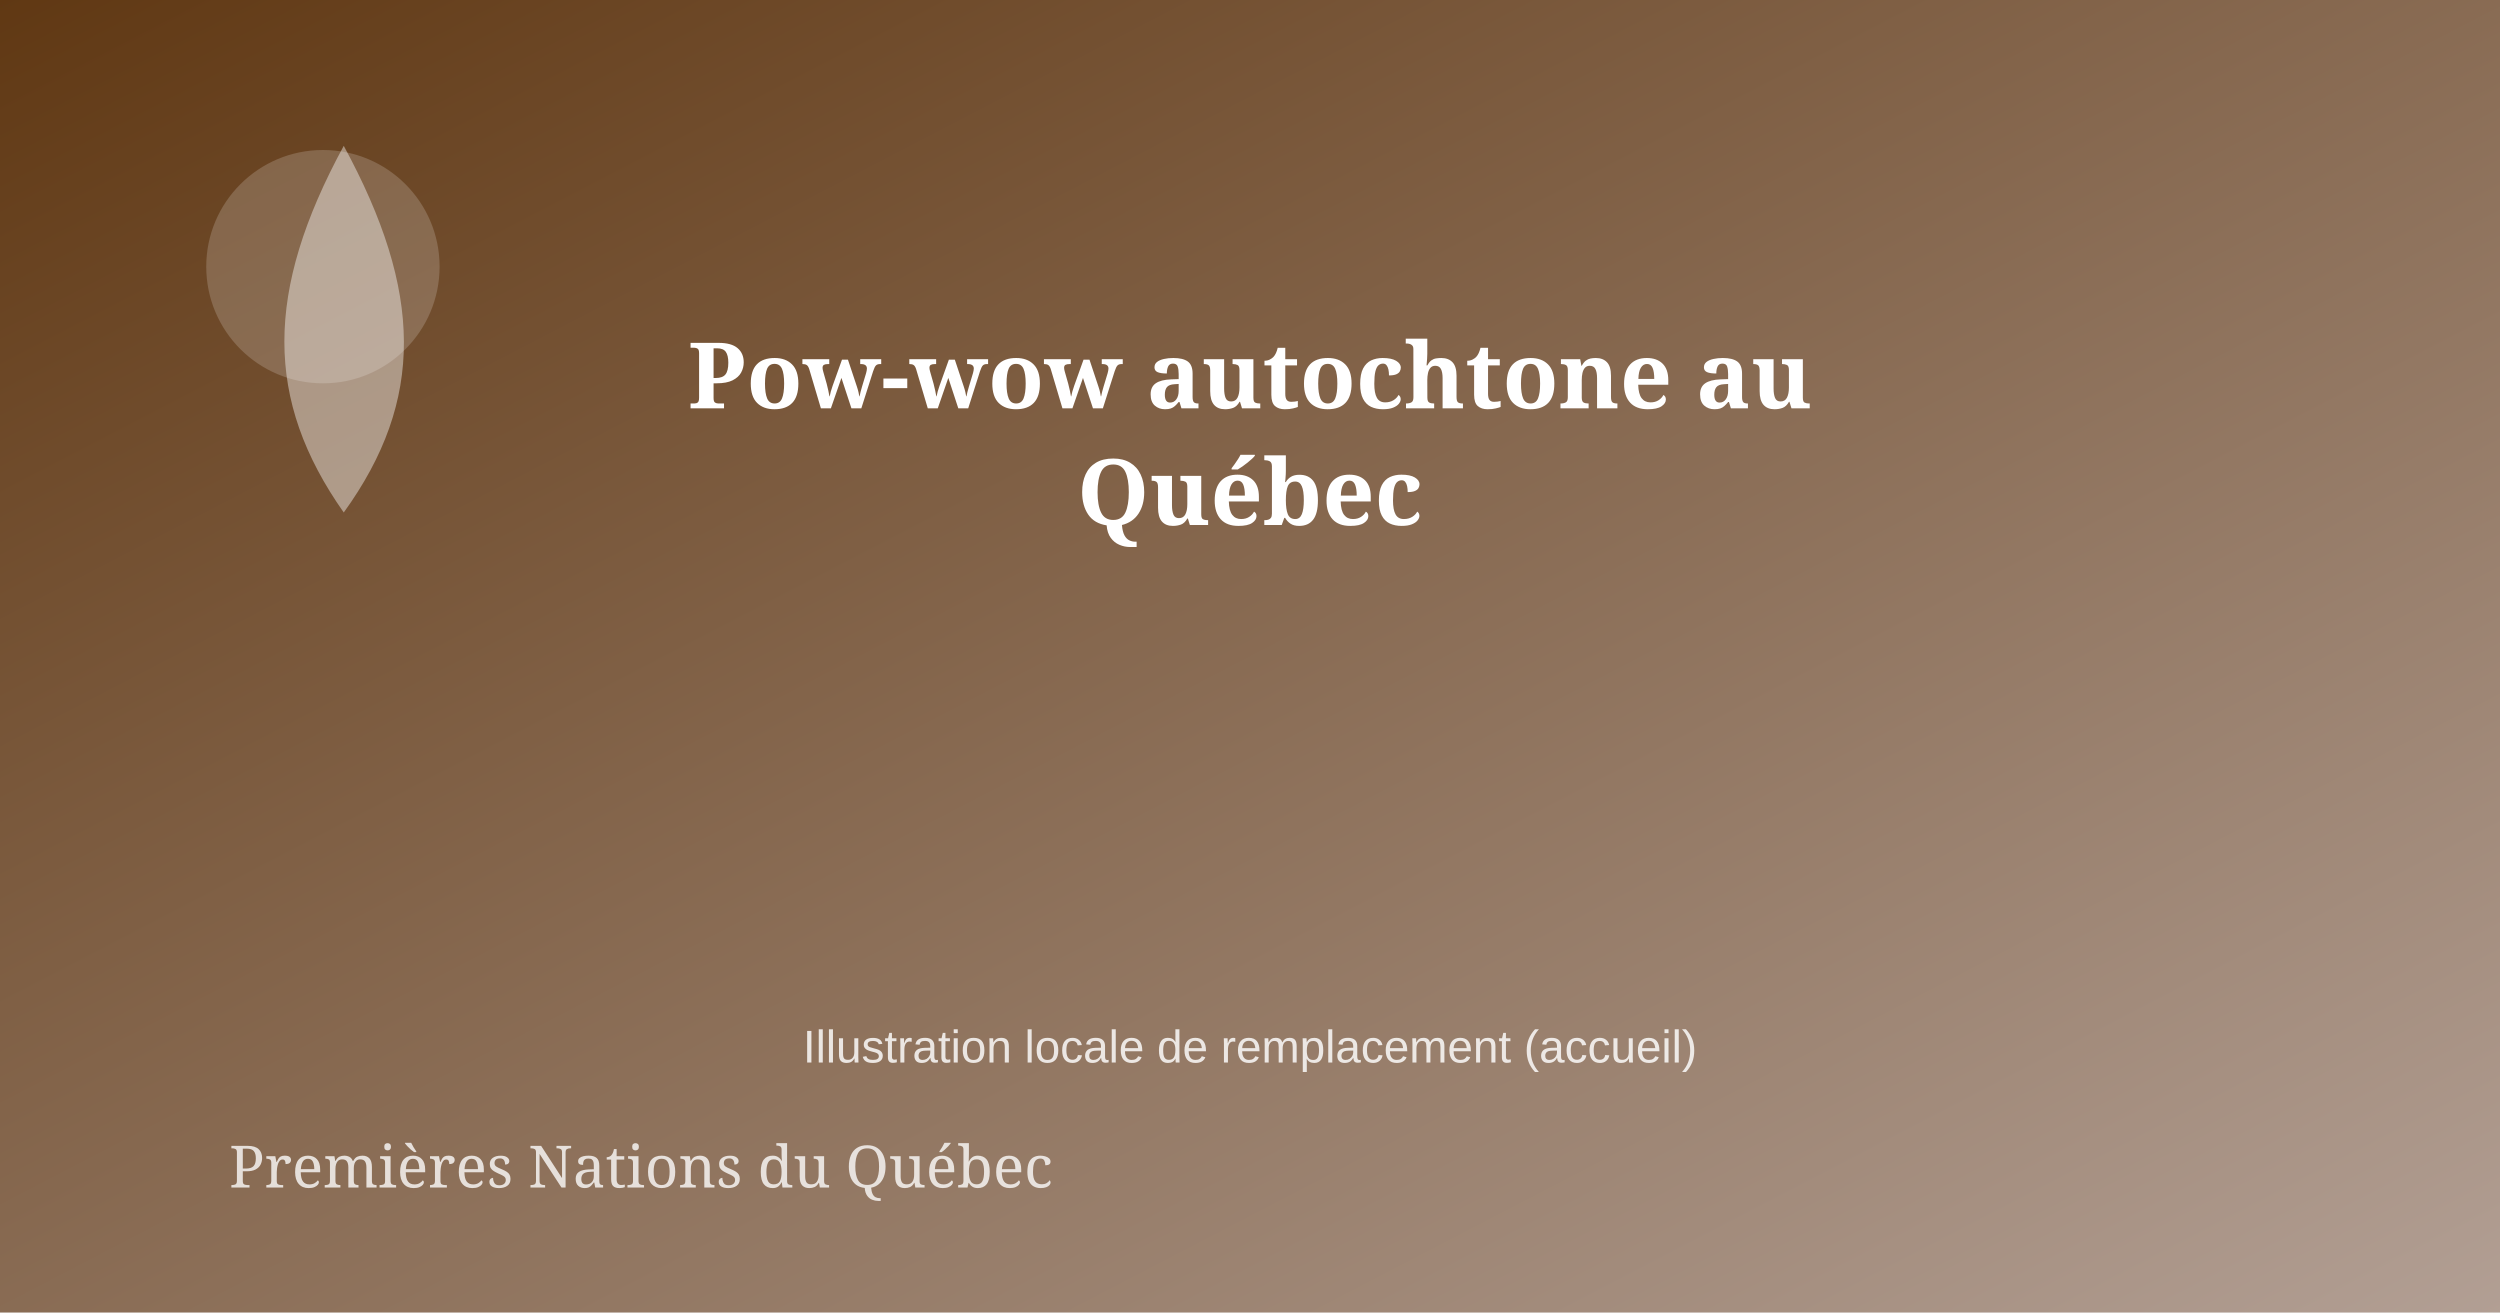
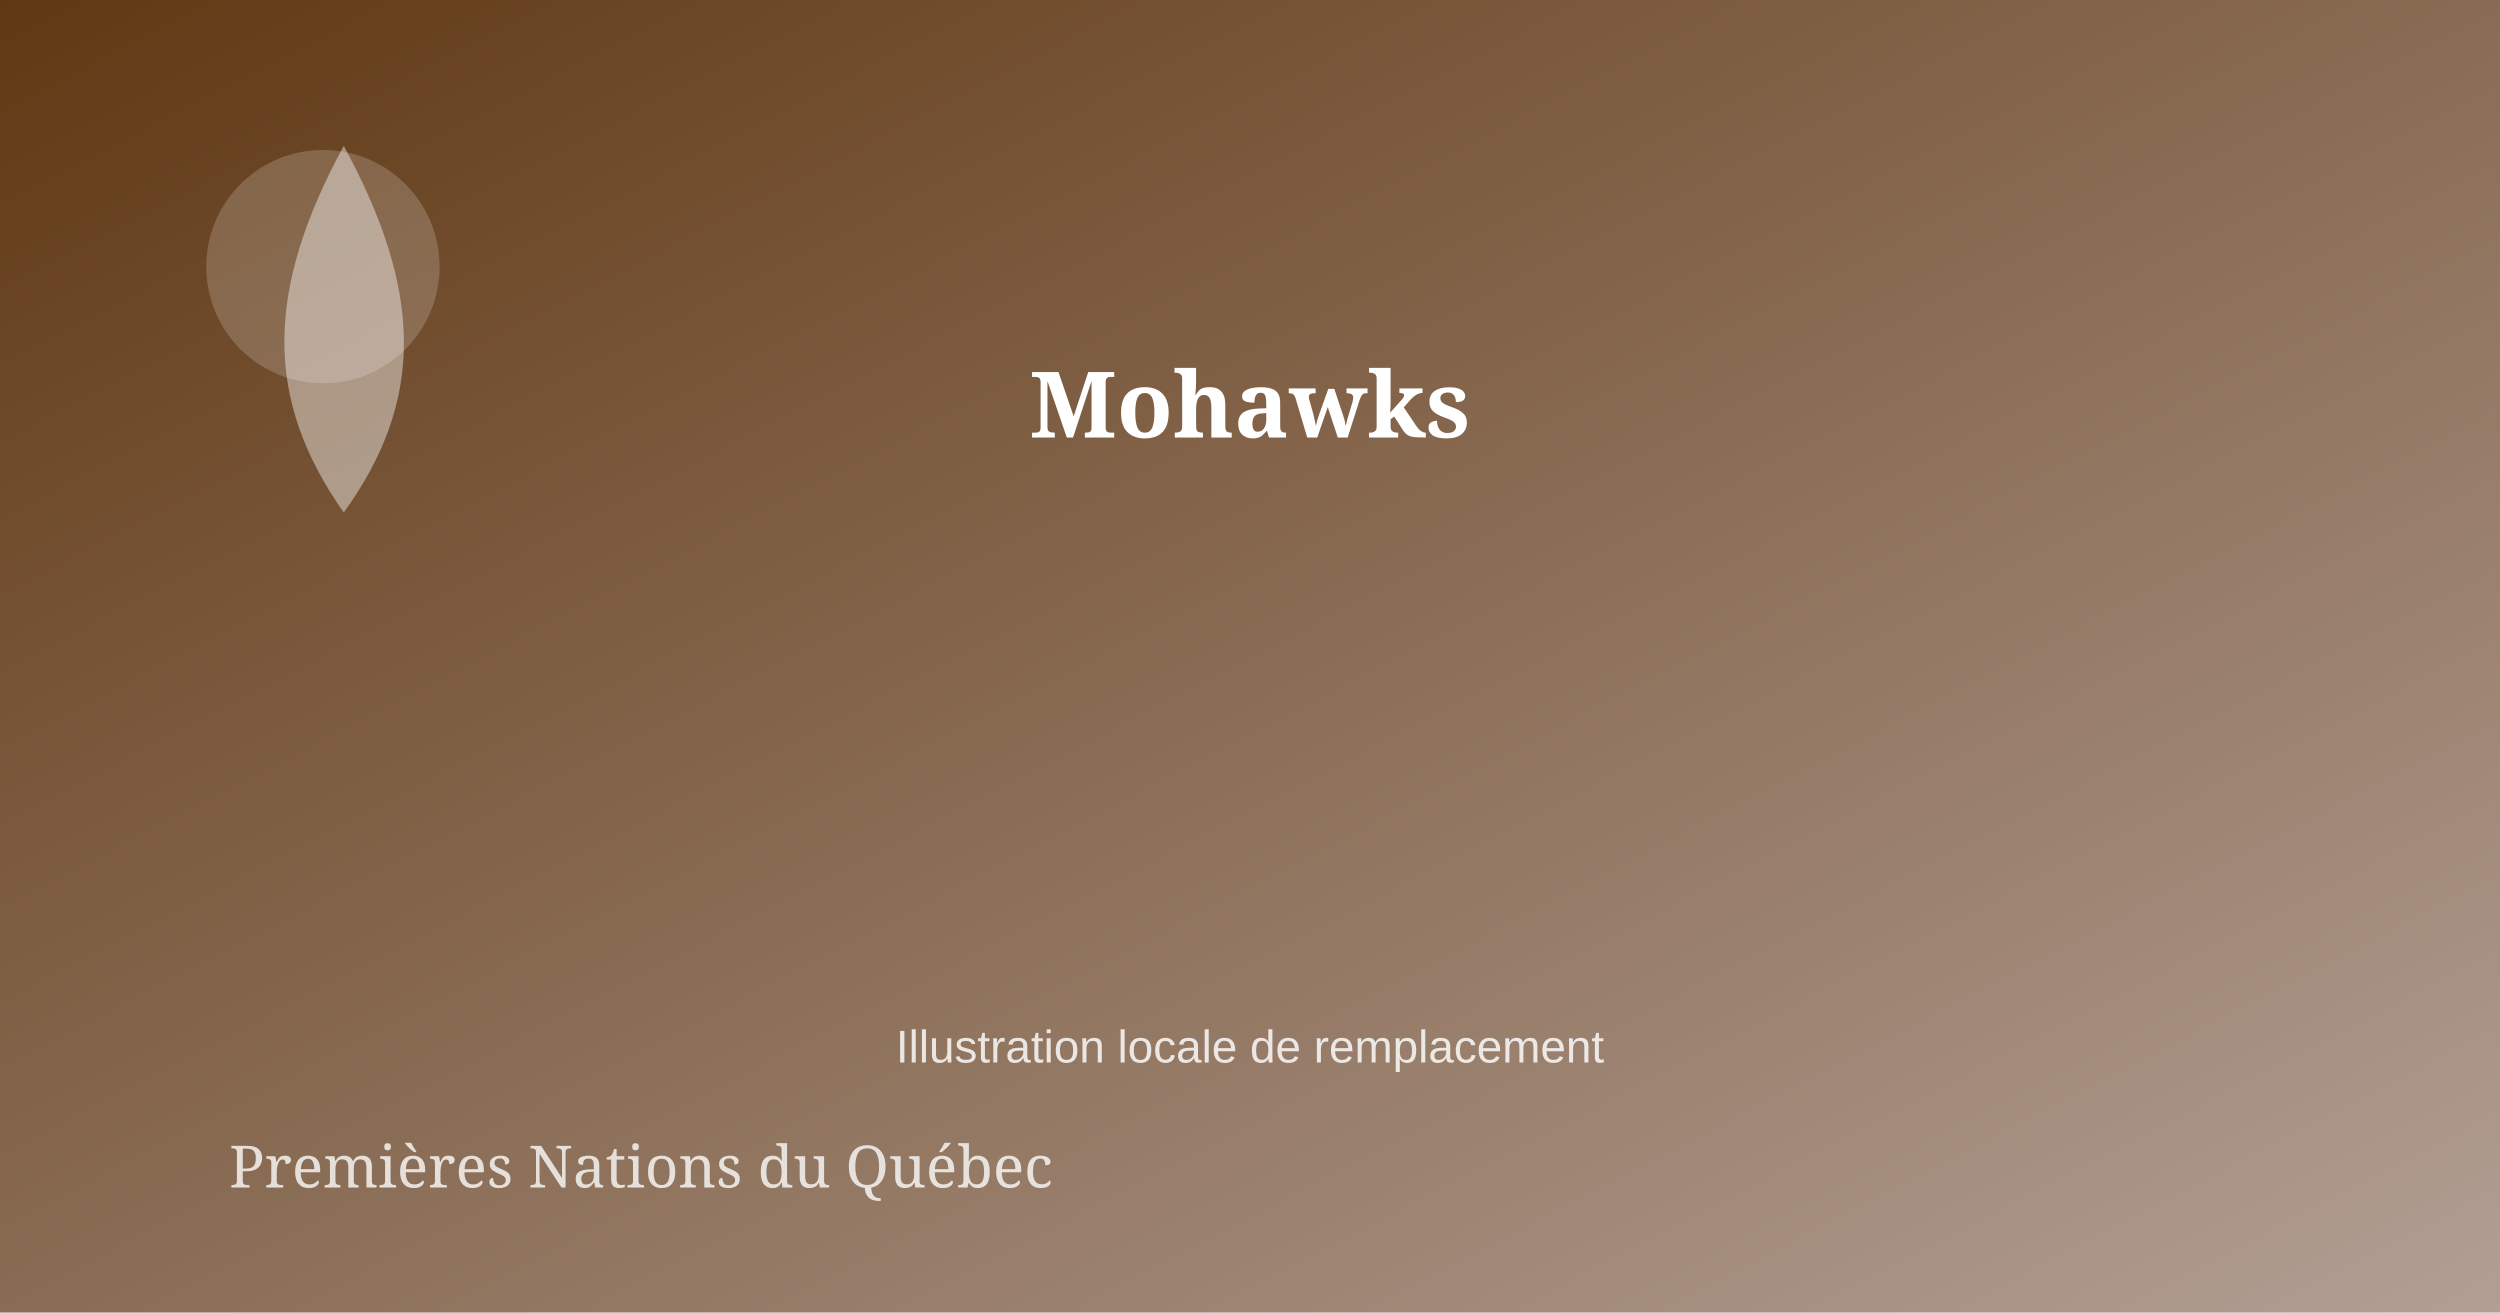
<svg xmlns="http://www.w3.org/2000/svg" viewBox="0 0 1200 630" role="img" aria-labelledby="title desc">
  <defs>
    <linearGradient id="bg" x1="0" y1="0" x2="1" y2="1">
      <stop offset="0%" stop-color="#603813" />
      <stop offset="100%" stop-color="#b29f94" />
    </linearGradient>
  </defs>
  <rect width="1200" height="630" fill="url(#bg)" />
  <circle cx="155" cy="128" r="56" fill="rgba(255,255,255,0.18)" />
  <path d="M165 70c38 70 39 122 0 176-38-54-38-106 0-176Z" fill="rgba(255,255,255,0.42)" />
  <text x="110" y="570" font-size="28" fill="rgba(255,255,255,0.78)" font-family="Georgia, serif">Premières Nations du Québec</text>
-   <text x="600" y="196" text-anchor="middle" font-size="44" font-weight="700" fill="#ffffff" font-family="Georgia, serif">Pow-wow autochtone au</text>
-   <text x="600" y="252" text-anchor="middle" font-size="44" font-weight="700" fill="#ffffff" font-family="Georgia, serif">Québec</text>
-   <text x="600" y="510" text-anchor="middle" font-size="22" fill="rgba(255,255,255,0.82)" font-family="Arial, sans-serif">Illustration locale de remplacement (accueil)</text>
+   <text x="600" y="210" text-anchor="middle" font-size="44" font-weight="700" fill="#ffffff" font-family="Georgia, serif">Mohawks</text>
+   <text x="600" y="510" text-anchor="middle" font-size="22" fill="rgba(255,255,255,0.82)" font-family="Arial, sans-serif">Illustration locale de remplacement</text>
</svg>
